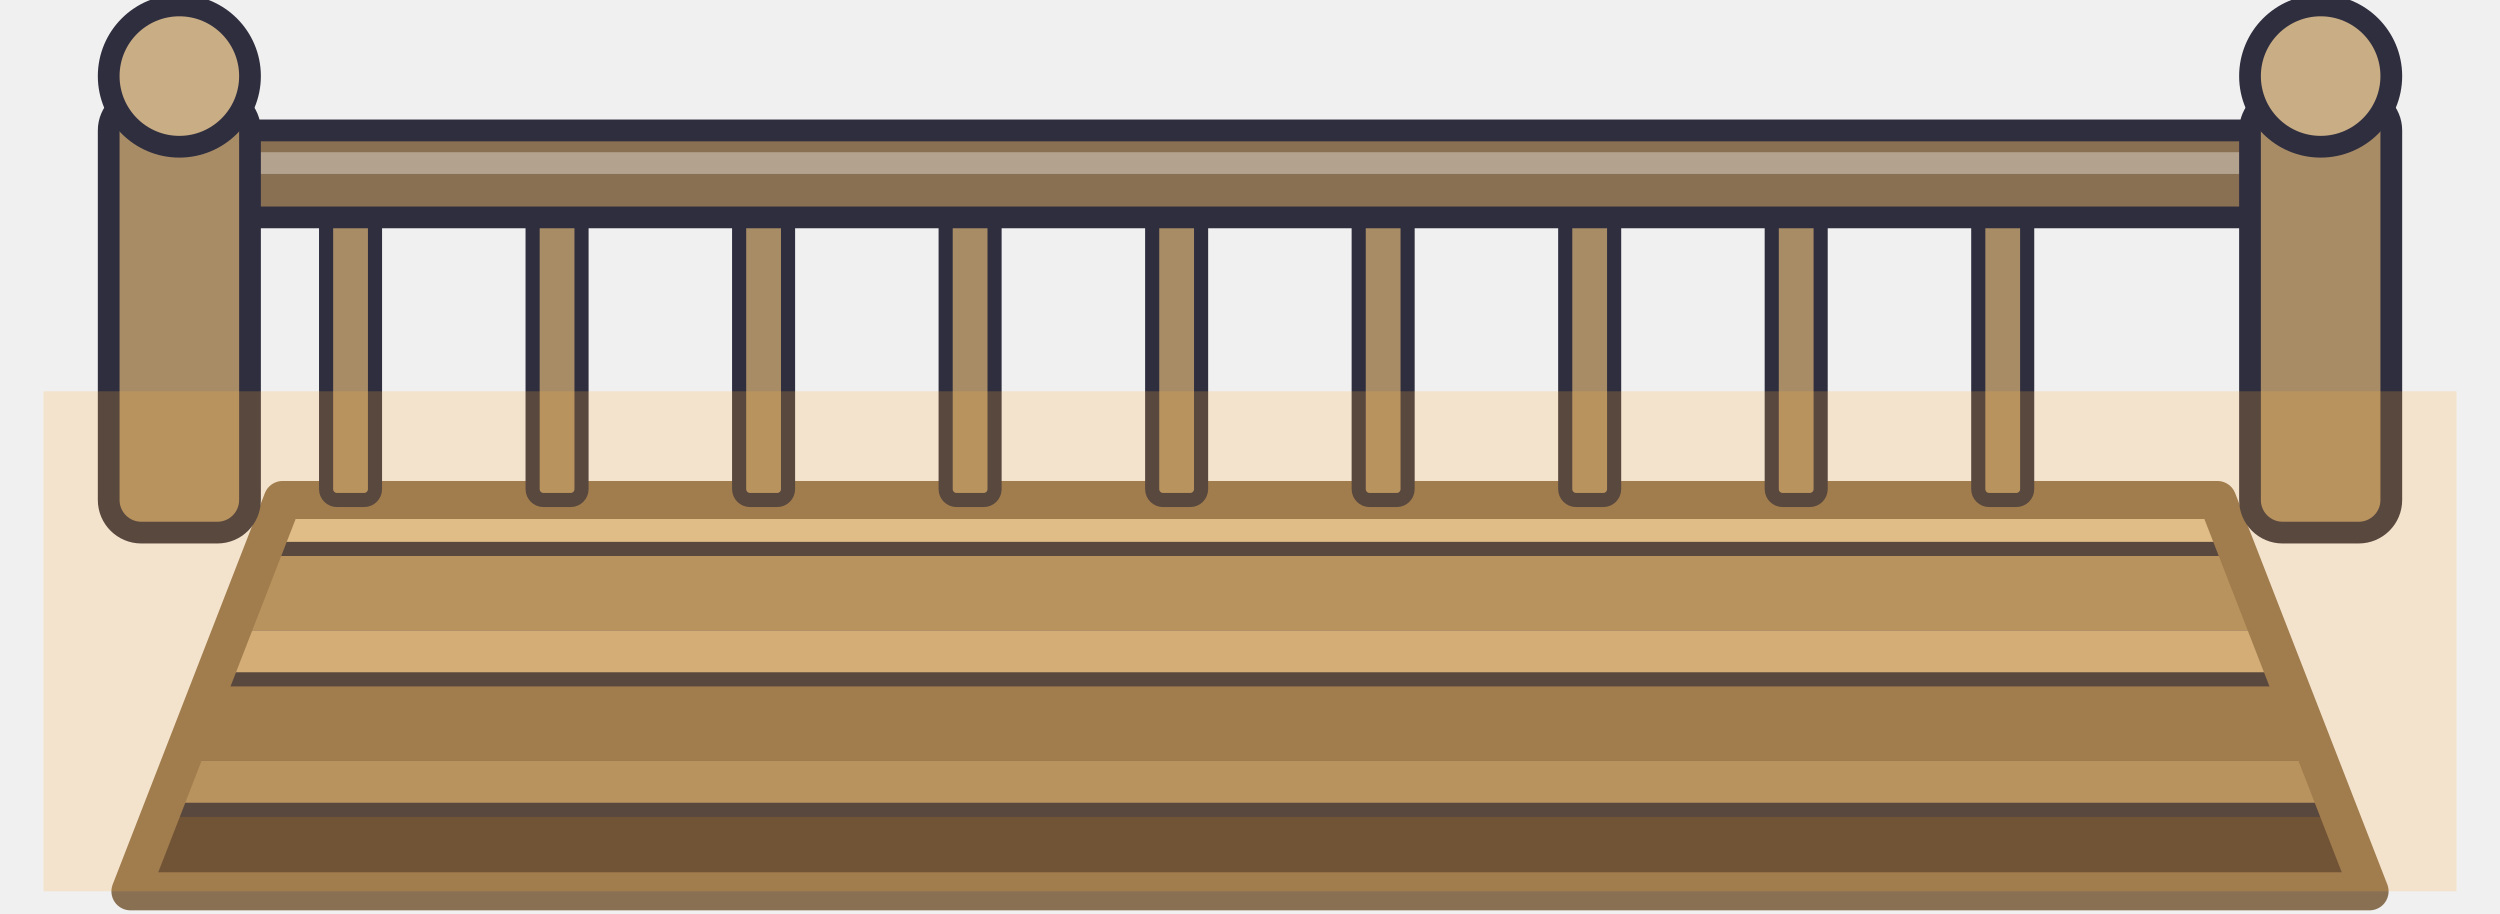
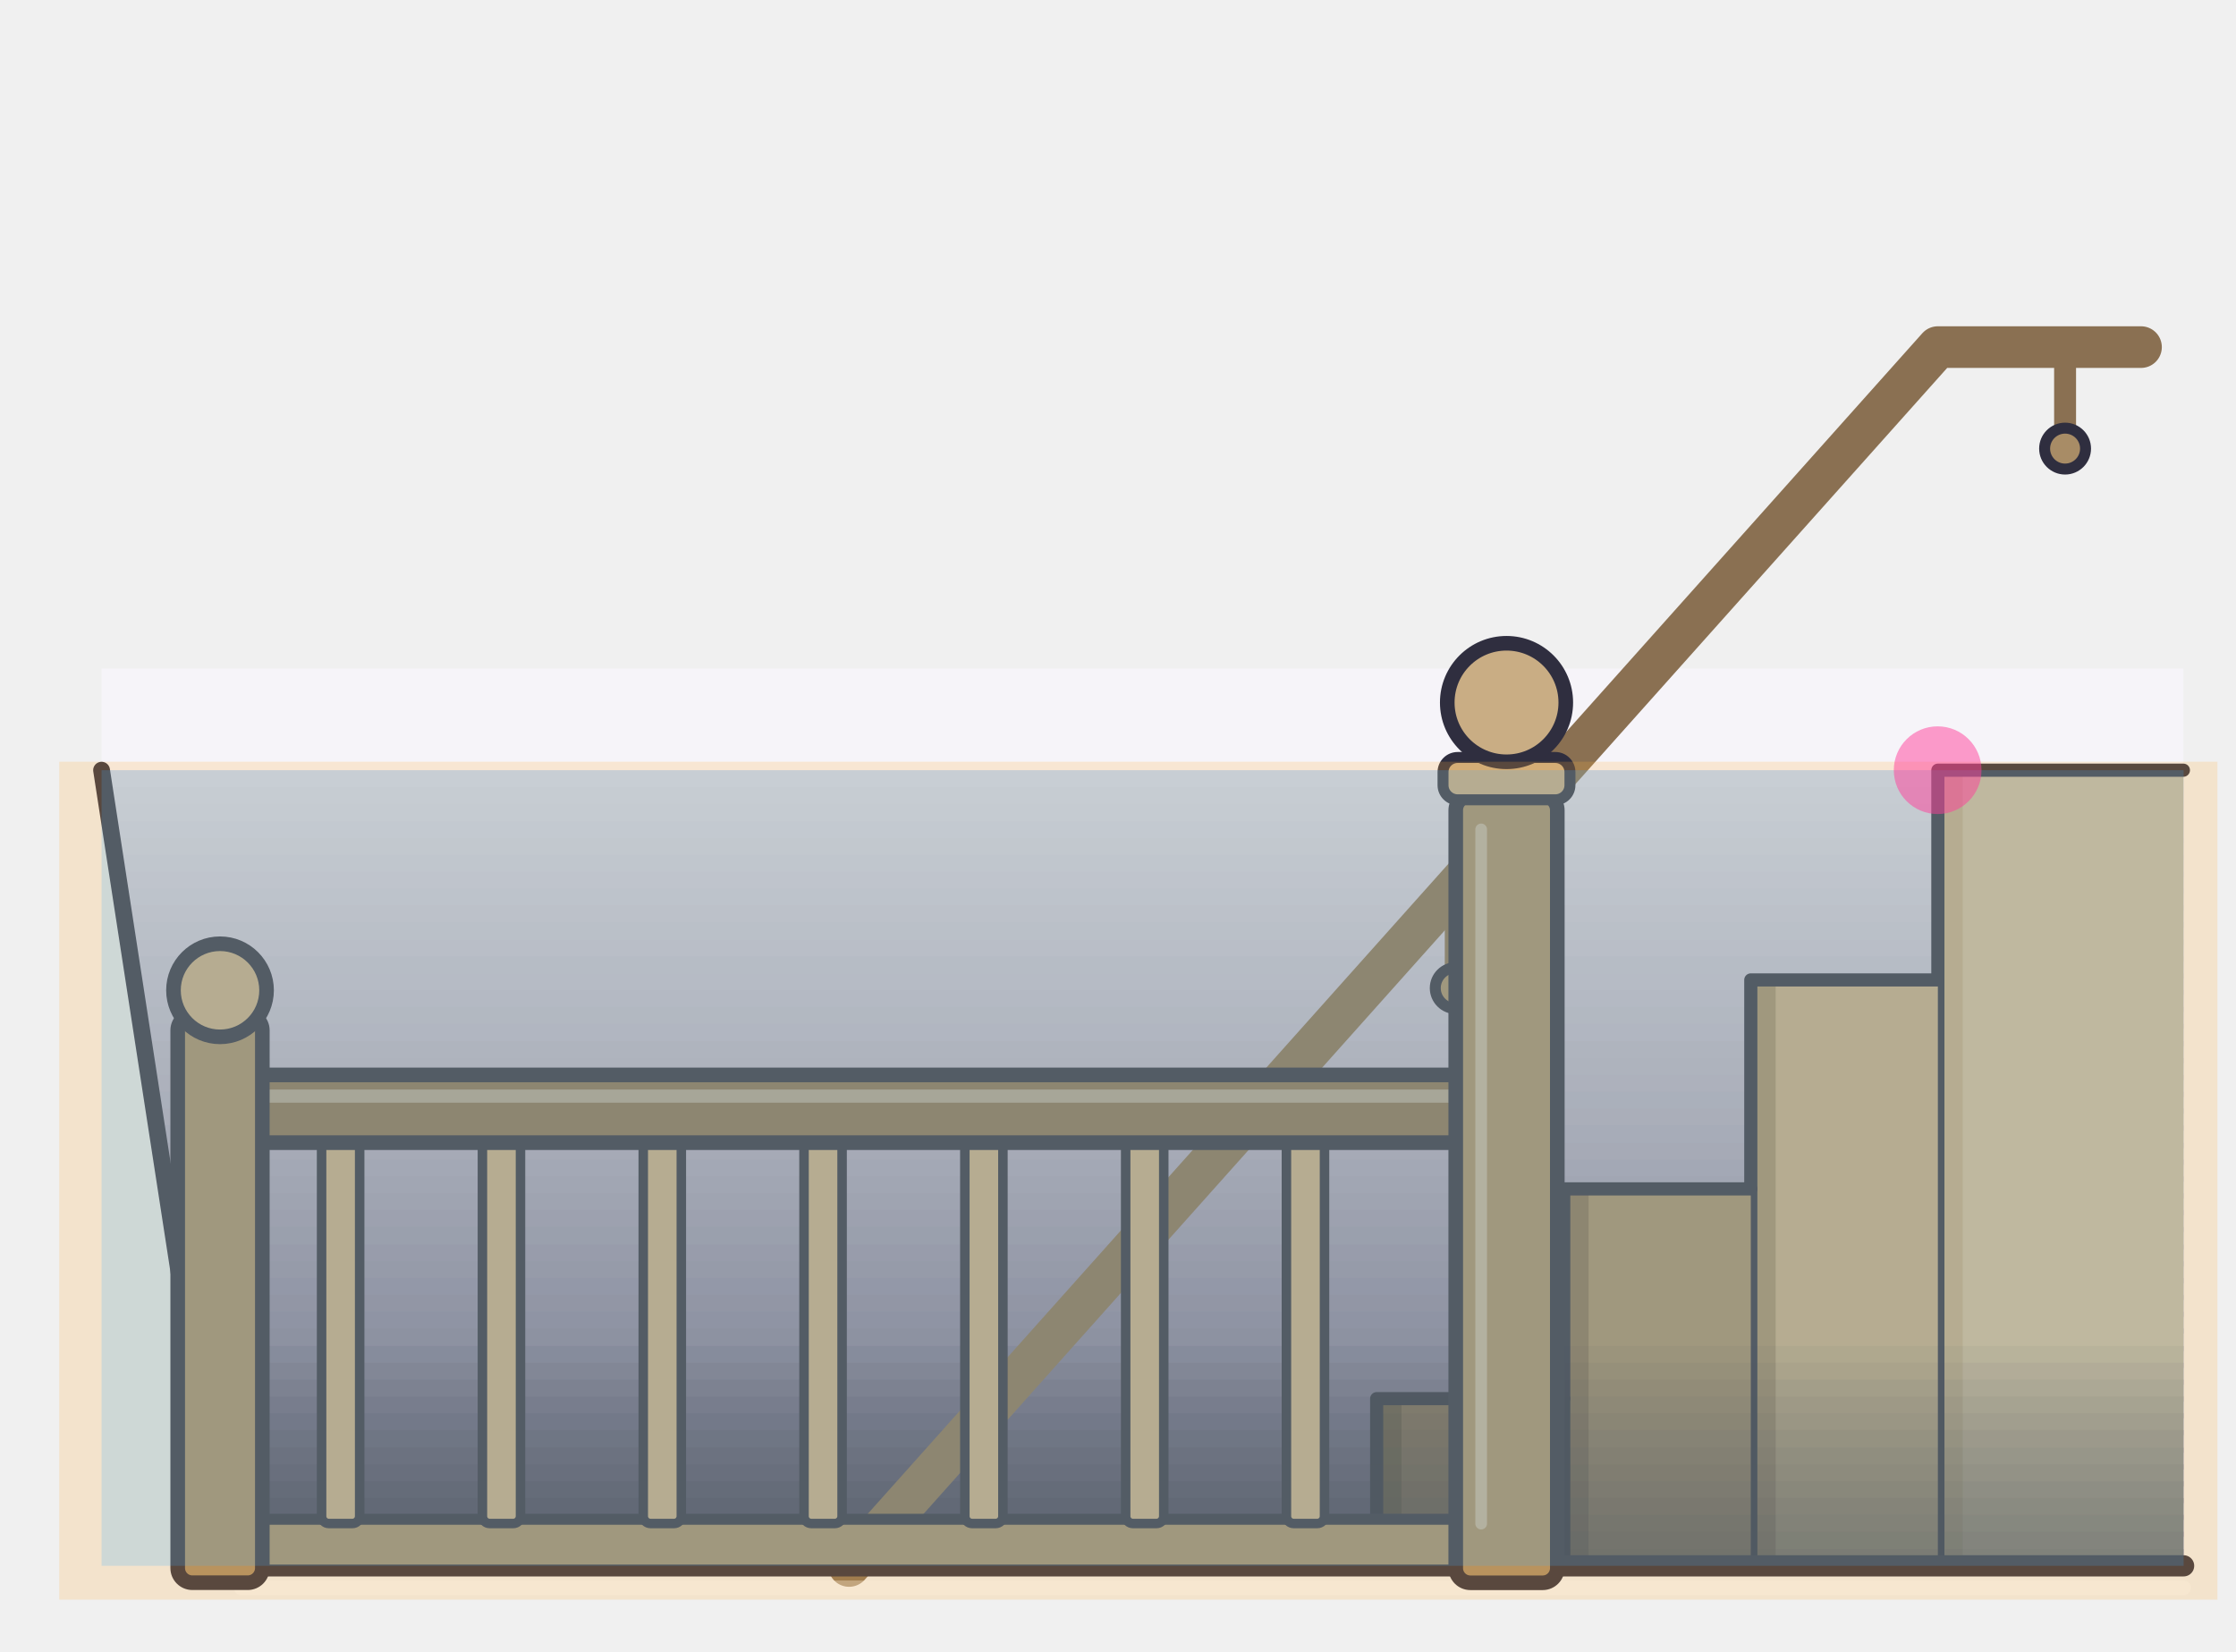
- <svg xmlns="http://www.w3.org/2000/svg" viewBox="0 0 230 84" width="230" height="84">
-   <g id="otvor">
-     <path d="M 26 46 L 204 46 L 218 82 L 12 82 Z" fill="#3B3A4A" stroke="none" />
+ <svg xmlns="http://www.w3.org/2000/svg" viewBox="0 0 306 226" width="306" height="226">
+   <g id="světlík">
+     <path d="M 13.9 91.5 L 298.8 91.5 L 298.8 106.6 L 13.9 106.6 Z" fill="#F6F4F9" stroke="none" />
+     <path d="M 13.9 105.4 L 298.8 105.4 L 298.8 108.4 L 14.4 108.4 Z" fill="#E6E1EC" stroke="none" />
+     <path d="M 14.3 107.7 L 298.8 107.7 L 298.8 110.7 L 14.7 110.7 Z" fill="#E4DEEA" stroke="none" />
+     <path d="M 14.6 110.0 L 298.8 110.0 L 298.8 113.0 L 15.1 113.0 Z" fill="#E1DCE8" stroke="none" />
+     <path d="M 15.0 112.4 L 298.8 112.4 L 298.8 115.4 L 15.4 115.4 Z" fill="#DFD9E6" stroke="none" />
+     <path d="M 15.3 114.7 L 298.8 114.7 L 298.8 117.7 L 15.8 117.7 Z" fill="#DCD7E4" stroke="none" />
+     <path d="M 15.7 117.0 L 298.8 117.0 L 298.8 120.0 L 16.2 120.0 Z" fill="#DAD4E2" stroke="none" />
+     <path d="M 16.0 119.3 L 298.8 119.3 L 298.8 122.3 L 16.5 122.3 Z" fill="#D8D2E0" stroke="none" />
+     <path d="M 16.4 121.6 L 298.8 121.6 L 298.8 124.6 L 16.9 124.6 Z" fill="#D5CFDE" stroke="none" />
+     <path d="M 16.8 123.9 L 298.8 123.9 L 298.8 126.9 L 17.2 126.9 Z" fill="#D3CDDC" stroke="none" />
+     <path d="M 17.1 126.2 L 298.8 126.2 L 298.8 129.3 L 17.6 129.3 Z" fill="#D0CADA" stroke="none" />
+     <path d="M 17.5 128.6 L 298.8 128.6 L 298.8 131.6 L 17.9 131.6 Z" fill="#CEC8D8" stroke="none" />
+     <path d="M 17.8 130.9 L 298.8 130.9 L 298.8 133.9 L 18.3 133.9 Z" fill="#CBC5D6" stroke="none" />
+     <path d="M 18.2 133.2 L 298.8 133.2 L 298.8 136.2 L 18.7 136.2 Z" fill="#C9C3D4" stroke="none" />
+     <path d="M 18.5 135.5 L 298.8 135.5 L 298.8 138.5 L 19.0 138.5 Z" fill="#C7C0D2" stroke="none" />
+     <path d="M 18.9 137.8 L 298.8 137.8 L 298.8 140.8 L 19.4 140.8 Z" fill="#C4BED0" stroke="none" />
+     <path d="M 19.3 140.1 L 298.8 140.1 L 298.8 143.2 L 19.7 143.2 Z" fill="#C2BBCE" stroke="none" />
+     <path d="M 19.6 142.5 L 298.8 142.5 L 298.8 145.5 L 20.1 145.5 Z" fill="#BFB9CB" stroke="none" />
+     <path d="M 20.0 144.8 L 298.8 144.8 L 298.8 147.8 L 20.4 147.8 Z" fill="#BDB6C9" stroke="none" />
+     <path d="M 20.3 147.1 L 298.8 147.1 L 298.8 150.1 L 20.8 150.1 Z" fill="#BBB4C7" stroke="none" />
+     <path d="M 20.7 149.4 L 298.8 149.4 L 298.8 152.4 L 21.2 152.4 Z" fill="#B8B1C5" stroke="none" />
+     <path d="M 21.0 151.7 L 298.8 151.7 L 298.8 154.7 L 21.5 154.7 Z" fill="#B6AFC3" stroke="none" />
+     <path d="M 21.4 154.0 L 298.8 154.0 L 298.8 157.1 L 21.9 157.1 Z" fill="#B3ACC1" stroke="none" />
+     <path d="M 21.8 156.4 L 298.8 156.4 L 298.8 159.4 L 22.2 159.4 Z" fill="#B0A9BE" stroke="none" />
+     <path d="M 22.1 158.7 L 298.8 158.7 L 298.8 161.7 L 22.6 161.7 Z" fill="#ADA6BB" stroke="none" />
+     <path d="M 22.5 161.0 L 298.8 161.0 L 298.8 164.0 L 22.9 164.0 Z" fill="#A9A2B9" stroke="none" />
+     <path d="M 22.8 163.3 L 298.8 163.3 L 298.8 166.3 L 23.3 166.3 Z" fill="#A69FB6" stroke="none" />
+     <path d="M 23.2 165.6 L 298.8 165.6 L 298.8 168.6 L 23.7 168.6 Z" fill="#A29BB3" stroke="none" />
+     <path d="M 23.5 167.9 L 298.8 167.9 L 298.8 171.0 L 24.0 171.0 Z" fill="#9F98B0" stroke="none" />
+     <path d="M 23.9 170.3 L 298.8 170.3 L 298.8 173.3 L 24.4 173.3 Z" fill="#9B94AD" stroke="none" />
+     <path d="M 24.3 172.6 L 298.8 172.6 L 298.8 175.6 L 24.7 175.6 Z" fill="#9891AA" stroke="none" />
+     <path d="M 24.6 174.9 L 298.8 174.9 L 298.8 177.9 L 25.1 177.9 Z" fill="#948DA7" stroke="none" />
+     <path d="M 25.0 177.2 L 298.8 177.2 L 298.8 180.2 L 25.4 180.2 Z" fill="#918AA4" stroke="none" />
+     <path d="M 25.3 179.5 L 298.8 179.5 L 298.8 182.5 L 25.8 182.5 Z" fill="#8D86A1" stroke="none" />
+     <path d="M 25.7 181.8 L 298.8 181.8 L 298.8 184.9 L 26.2 184.9 Z" fill="#8A839E" stroke="none" />
+     <path d="M 26.0 184.2 L 298.8 184.2 L 298.8 187.2 L 26.5 187.2 Z" fill="#867F9B" stroke="none" />
+     <path d="M 26.4 186.5 L 298.8 186.5 L 298.8 189.5 L 26.9 189.5 Z" fill="#837C98" stroke="none" />
+     <path d="M 26.8 188.8 L 298.8 188.8 L 298.8 191.8 L 27.2 191.8 Z" fill="#807995" stroke="none" />
+     <path d="M 27.1 191.1 L 298.8 191.1 L 298.8 194.1 L 27.6 194.1 Z" fill="#7C7592" stroke="none" />
+     <path d="M 27.5 193.4 L 298.8 193.4 L 298.8 196.4 L 27.9 196.4 Z" fill="#79728E" stroke="none" />
+     <path d="M 27.8 195.7 L 298.8 195.7 L 298.8 198.8 L 28.3 198.8 Z" fill="#756E8A" stroke="none" />
+     <path d="M 28.2 198.1 L 298.8 198.1 L 298.8 201.1 L 28.7 201.1 Z" fill="#716A86" stroke="none" />
+     <path d="M 28.5 200.4 L 298.8 200.4 L 298.8 203.4 L 29.0 203.4 Z" fill="#6D6782" stroke="none" />
+     <path d="M 28.9 202.7 L 298.8 202.7 L 298.8 205.7 L 29.4 205.7 Z" fill="#6A637E" stroke="none" />
+     <path d="M 29.3 205.0 L 298.8 205.0 L 298.8 208.0 L 29.7 208.0 Z" fill="#665F7A" stroke="none" />
+     <path d="M 29.6 207.3 L 298.8 207.3 L 298.8 210.3 L 30.1 210.3 Z" fill="#625C76" stroke="none" />
+     <path d="M 30.0 209.6 L 298.8 209.6 L 298.8 212.7 L 30.4 212.7 Z" fill="#5E5872" stroke="none" />
+     <path d="M 30.3 212.0 L 298.8 212.0 L 298.8 214.3 L 30.7 214.3 Z" fill="#5B556E" stroke="none" />
  </g>
  <g id="stupně">
-     <path d="M 26 46 L 204 46 L 205.5 50.5 L 24.5 50.5 Z" fill="#D8BF9A" stroke="none" />
-     <path d="M 24.5 50.5 L 205.5 50.5 L 208 58 L 22 58 Z" fill="#A88C66" stroke="none" />
-     <path d="M 24.5 50.5 L 205.5 50.5" stroke="#2F2E3F" stroke-width="1.3" stroke-linejoin="round" stroke-linecap="round" />
-     <path d="M 22 58 L 208 58 L 209.5 62.5 L 20.5 62.5 Z" fill="#C9AD84" stroke="none" />
-     <path d="M 20.5 62.5 L 209.5 62.5 L 212 70 L 18 70 Z" fill="#8A7052" stroke="none" />
-     <path d="M 20.5 62.5 L 209.5 62.5" stroke="#2F2E3F" stroke-width="1.3" stroke-linejoin="round" stroke-linecap="round" />
-     <path d="M 18 70 L 212 70 L 213.5 74.5 L 16.5 74.5 Z" fill="#A88C66" stroke="none" />
-     <path d="M 16.5 74.5 L 213.5 74.5 L 216 82 L 14 82 Z" fill="#4E3D33" stroke="none" />
-     <path d="M 16.5 74.5 L 213.5 74.5" stroke="#2F2E3F" stroke-width="1.3" stroke-linejoin="round" stroke-linecap="round" />
+     <path d="M 265.2 105.4 L 298.8 105.4 L 298.8 214.3 L 265.2 214.3 Z" fill="#D8BF9A" stroke="none" />
+     <path d="M 265.2 105.4 L 268.6 105.4 L 268.6 214.3 L 265.2 214.3 Z" fill="#C9AD84" stroke="none" />
+     <path d="M 265.2 214.3 L 265.2 105.4 L 298.8 105.4" fill="none" stroke="#2F2E3F" stroke-width="1.8" stroke-linejoin="round" stroke-linecap="round" />
+     <path d="M 239.6 134.1 L 265.2 134.1 L 265.2 214.3 L 239.6 214.3 Z" fill="#C9AD84" stroke="none" />
+     <path d="M 239.6 134.1 L 243.0 134.1 L 243.0 214.3 L 239.6 214.3 Z" fill="#A88C66" stroke="none" />
+     <path d="M 239.6 214.3 L 239.6 134.1 L 265.2 134.1" fill="none" stroke="#2F2E3F" stroke-width="1.8" stroke-linejoin="round" stroke-linecap="round" />
+     <path d="M 214.0 162.7 L 239.6 162.7 L 239.6 214.3 L 214.0 214.3 Z" fill="#A88C66" stroke="none" />
+     <path d="M 214.0 162.7 L 217.4 162.7 L 217.4 214.3 L 214.0 214.3 Z" fill="#8A7052" stroke="none" />
+     <path d="M 214.0 214.3 L 214.0 162.7 L 239.6 162.7" fill="none" stroke="#2F2E3F" stroke-width="1.8" stroke-linejoin="round" stroke-linecap="round" />
+     <path d="M 188.4 191.4 L 214.0 191.4 L 214.0 214.3 L 188.4 214.3 Z" fill="#8A7052" stroke="none" />
+     <path d="M 188.4 191.4 L 191.8 191.4 L 191.8 214.3 L 188.4 214.3 Z" fill="#6F5A41" stroke="none" />
+     <path d="M 188.4 214.3 L 188.4 191.4 L 214.0 191.4" fill="none" stroke="#2F2E3F" stroke-width="1.8" stroke-linejoin="round" stroke-linecap="round" />
+   </g>
+   <g id="stín pod hranou">
+     <path d="M 26.0 184.2 L 298.8 184.2 L 298.8 214.3 L 30.7 214.3 Z" fill="#2A2736" stroke="none" opacity="0.06" />
+     <path d="M 26.4 186.5 L 298.8 186.5 L 298.8 214.3 L 30.7 214.3 Z" fill="#2A2736" stroke="none" opacity="0.06" />
+     <path d="M 26.8 188.8 L 298.8 188.8 L 298.8 214.3 L 30.7 214.3 Z" fill="#2A2736" stroke="none" opacity="0.06" />
+     <path d="M 27.1 191.1 L 298.8 191.1 L 298.8 214.3 L 30.7 214.3 Z" fill="#2A2736" stroke="none" opacity="0.06" />
+     <path d="M 27.5 193.4 L 298.8 193.4 L 298.8 214.3 L 30.7 214.3 Z" fill="#2A2736" stroke="none" opacity="0.06" />
+     <path d="M 27.8 195.7 L 298.8 195.7 L 298.8 214.3 L 30.7 214.3 Z" fill="#2A2736" stroke="none" opacity="0.06" />
+     <path d="M 28.2 198.1 L 298.8 198.1 L 298.8 214.3 L 30.7 214.3 Z" fill="#2A2736" stroke="none" opacity="0.06" />
+     <path d="M 28.5 200.4 L 298.8 200.4 L 298.8 214.3 L 30.7 214.3 Z" fill="#2A2736" stroke="none" opacity="0.06" />
+     <path d="M 28.9 202.7 L 298.8 202.7 L 298.8 214.3 L 30.7 214.3 Z" fill="#2A2736" stroke="none" opacity="0.06" />
+     <path d="M 29.3 205.0 L 298.8 205.0 L 298.8 214.3 L 30.7 214.3 Z" fill="#2A2736" stroke="none" opacity="0.06" />
+     <path d="M 29.6 207.3 L 298.8 207.3 L 298.8 214.3 L 30.7 214.3 Z" fill="#2A2736" stroke="none" opacity="0.06" />
+     <path d="M 30.0 209.6 L 298.8 209.6 L 298.8 214.3 L 30.7 214.3 Z" fill="#2A2736" stroke="none" opacity="0.06" />
+     <path d="M 30.3 212.0 L 298.8 212.0 L 298.8 214.3 L 30.7 214.3 Z" fill="#2A2736" stroke="none" opacity="0.06" />
+   </g>
+   <g id="madlo">
+     <path d="M 116.2 214.3 L 265.2 47.5 L 293.0 47.5" fill="none" stroke="#8A7052" stroke-width="5.7" stroke-linejoin="round" stroke-linecap="round" />
+     <path d="M 199.22 124.21 L 199.22 132.9" stroke="#8A7052" stroke-width="3" stroke-linejoin="round" stroke-linecap="round" />
+     <circle cx="199.22" cy="135.22" r="2.8" fill="#A88C66" stroke="#2F2E3F" stroke-width="1.5" stroke-linejoin="round" stroke-linecap="round" />
+     <path d="M 282.61 50.38 L 282.61 59.07" stroke="#8A7052" stroke-width="3" stroke-linejoin="round" stroke-linecap="round" />
+     <circle cx="282.61" cy="61.39" r="2.8" fill="#A88C66" stroke="#2F2E3F" stroke-width="1.5" stroke-linejoin="round" stroke-linecap="round" />
  </g>
  <g id="okraj">
-     <path d="M 26 46 L 204 46 L 218 82 L 12 82 Z" fill="none" stroke="#8A7052" stroke-width="3.5" stroke-linejoin="round" stroke-linecap="round" />
+     <path d="M 30.69 214.28 L 298.83 214.28" stroke="#2F2E3F" stroke-width="2.9" stroke-linejoin="round" stroke-linecap="round" />
+     <path d="M 13.9 105.4 L 30.69 214.28" stroke="#2F2E3F" stroke-width="2.3" stroke-linejoin="round" stroke-linecap="round" />
+     <path d="M 33.01 217.29 L 298.83 217.29" stroke="#FFFFFF" stroke-width="2" stroke-linejoin="round" stroke-linecap="round" opacity="0.35" />
  </g>
-   <g id="zábradlí">
-     <rect x="30" y="18" width="4.5" height="28" rx="1" fill="#A88C66" stroke="#2F2E3F" stroke-width="1.3" stroke-linejoin="round" stroke-linecap="round" />
-     <rect x="49" y="18" width="4.5" height="28" rx="1" fill="#A88C66" stroke="#2F2E3F" stroke-width="1.3" stroke-linejoin="round" stroke-linecap="round" />
-     <rect x="68" y="18" width="4.5" height="28" rx="1" fill="#A88C66" stroke="#2F2E3F" stroke-width="1.3" stroke-linejoin="round" stroke-linecap="round" />
-     <rect x="87" y="18" width="4.5" height="28" rx="1" fill="#A88C66" stroke="#2F2E3F" stroke-width="1.3" stroke-linejoin="round" stroke-linecap="round" />
-     <rect x="106" y="18" width="4.5" height="28" rx="1" fill="#A88C66" stroke="#2F2E3F" stroke-width="1.3" stroke-linejoin="round" stroke-linecap="round" />
-     <rect x="125" y="18" width="4.5" height="28" rx="1" fill="#A88C66" stroke="#2F2E3F" stroke-width="1.3" stroke-linejoin="round" stroke-linecap="round" />
-     <rect x="144" y="18" width="4.5" height="28" rx="1" fill="#A88C66" stroke="#2F2E3F" stroke-width="1.3" stroke-linejoin="round" stroke-linecap="round" />
-     <rect x="163" y="18" width="4.5" height="28" rx="1" fill="#A88C66" stroke="#2F2E3F" stroke-width="1.3" stroke-linejoin="round" stroke-linecap="round" />
-     <rect x="182" y="18" width="4.5" height="28" rx="1" fill="#A88C66" stroke="#2F2E3F" stroke-width="1.3" stroke-linejoin="round" stroke-linecap="round" />
-     <rect x="12" y="12" width="206" height="8" rx="4" fill="#8A7052" stroke="#2F2E3F" stroke-width="2" stroke-linejoin="round" stroke-linecap="round" />
-     <path d="M 18 15 L 212 15" fill="none" stroke="#FFFFFF" stroke-width="2" stroke-linejoin="round" stroke-linecap="round" opacity="0.35" />
+   <g id="před: zábradlí">
+     <rect x="32.43" y="207.91" width="166.79" height="6.95" rx="1" fill="#A88C66" stroke="#2F2E3F" stroke-width="1.5" stroke-linejoin="round" stroke-linecap="round" />
+     <rect x="44.01" y="155.21" width="5.21" height="53.28" rx="1" fill="#C9AD84" stroke="#2F2E3F" stroke-width="1.3" stroke-linejoin="round" stroke-linecap="round" />
+     <rect x="66.02" y="155.21" width="5.21" height="53.28" rx="1" fill="#C9AD84" stroke="#2F2E3F" stroke-width="1.3" stroke-linejoin="round" stroke-linecap="round" />
+     <rect x="88.03" y="155.21" width="5.21" height="53.28" rx="1" fill="#C9AD84" stroke="#2F2E3F" stroke-width="1.3" stroke-linejoin="round" stroke-linecap="round" />
+     <rect x="110.03" y="155.21" width="5.21" height="53.28" rx="1" fill="#C9AD84" stroke="#2F2E3F" stroke-width="1.3" stroke-linejoin="round" stroke-linecap="round" />
+     <rect x="132.04" y="155.21" width="5.21" height="53.28" rx="1" fill="#C9AD84" stroke="#2F2E3F" stroke-width="1.3" stroke-linejoin="round" stroke-linecap="round" />
+     <rect x="154.05" y="155.21" width="5.21" height="53.28" rx="1" fill="#C9AD84" stroke="#2F2E3F" stroke-width="1.3" stroke-linejoin="round" stroke-linecap="round" />
+     <rect x="176.05" y="155.21" width="5.21" height="53.28" rx="1" fill="#C9AD84" stroke="#2F2E3F" stroke-width="1.3" stroke-linejoin="round" stroke-linecap="round" />
+     <rect x="26.64" y="147.1" width="181.85" height="9.27" rx="3" fill="#8A7052" stroke="#2F2E3F" stroke-width="2" stroke-linejoin="round" stroke-linecap="round" />
+     <path d="M 32.4 150.0 L 199.2 150.0" fill="none" stroke="#FFFFFF" stroke-width="1.8" stroke-linejoin="round" stroke-linecap="round" opacity="0.35" />
+     <rect x="24.32" y="138.99" width="11.58" height="77.6" rx="2" fill="#A88C66" stroke="#2F2E3F" stroke-width="2" stroke-linejoin="round" stroke-linecap="round" />
+     <circle cx="30.11" cy="135.52" r="6.37" fill="#C9AD84" stroke="#2F2E3F" stroke-width="2" stroke-linejoin="round" stroke-linecap="round" />
+     <rect x="199.22" y="108.88" width="13.9" height="107.72" rx="2" fill="#A88C66" stroke="#2F2E3F" stroke-width="2" stroke-linejoin="round" stroke-linecap="round" />
+     <rect x="197.48" y="103.66" width="17.37" height="5.79" rx="2" fill="#C9AD84" stroke="#2F2E3F" stroke-width="1.5" stroke-linejoin="round" stroke-linecap="round" />
+     <circle cx="206.17" cy="96.14" r="8.11" fill="#C9AD84" stroke="#2F2E3F" stroke-width="2" stroke-linejoin="round" stroke-linecap="round" />
+     <path d="M 202.7 113.5 L 202.7 208.5" fill="none" stroke="#FFFFFF" stroke-width="1.6" stroke-linejoin="round" stroke-linecap="round" opacity="0.35" />
  </g>
-   <g id="sloupky">
-     <rect x="10" y="9" width="13" height="40" rx="3" fill="#A88C66" stroke="#2F2E3F" stroke-width="2" stroke-linejoin="round" stroke-linecap="round" />
-     <rect x="207" y="9" width="13" height="40" rx="3" fill="#A88C66" stroke="#2F2E3F" stroke-width="2" stroke-linejoin="round" stroke-linecap="round" />
-     <circle cx="16.5" cy="7" r="6.5" fill="#C9AD84" stroke="#2F2E3F" stroke-width="2" stroke-linejoin="round" stroke-linecap="round" />
-     <circle cx="213.5" cy="7" r="6.5" fill="#C9AD84" stroke="#2F2E3F" stroke-width="2" stroke-linejoin="round" stroke-linecap="round" />
-   </g>
-   <rect id="@pata" x="4" y="36" width="222" height="46" fill="#FFB13D" opacity="0.2" />
+   <rect id="@pata" x="8.11" y="104.24" width="295.35" height="114.67" fill="#FFB13D" opacity="0.2" />
+   <rect id="@úkryt otvor" x="13.9" y="105.4" width="284.93" height="108.88" fill="#3DA9FF" opacity="0.2" />
+   <circle id="@čep horní schod" cx="265.17" cy="105.4" r="6" fill="#FF3D9A" opacity="0.5" />
</svg>
